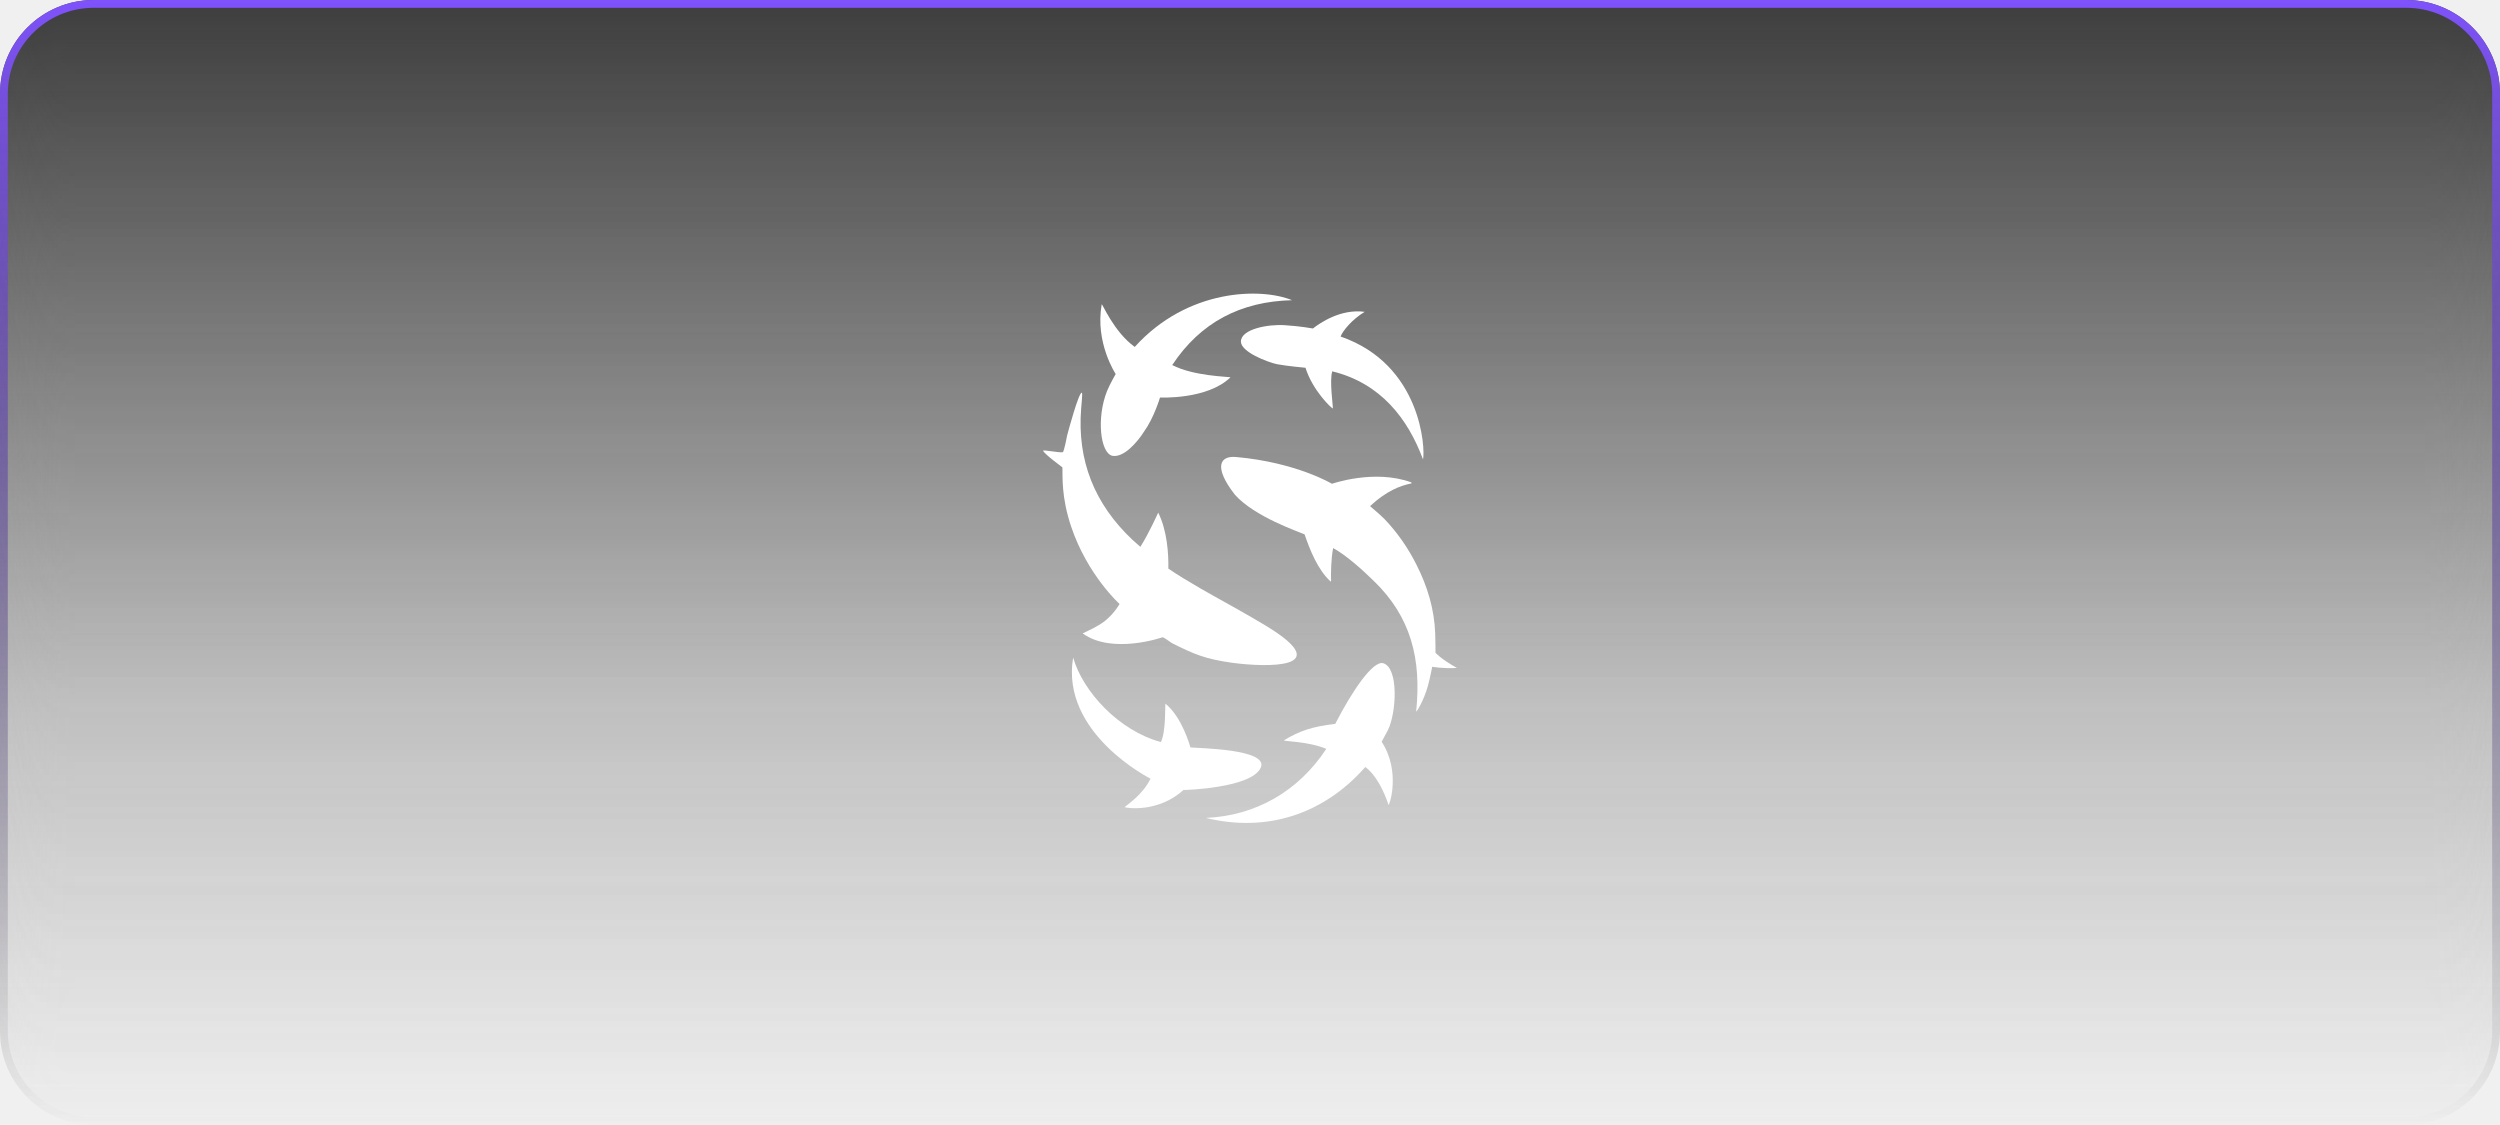
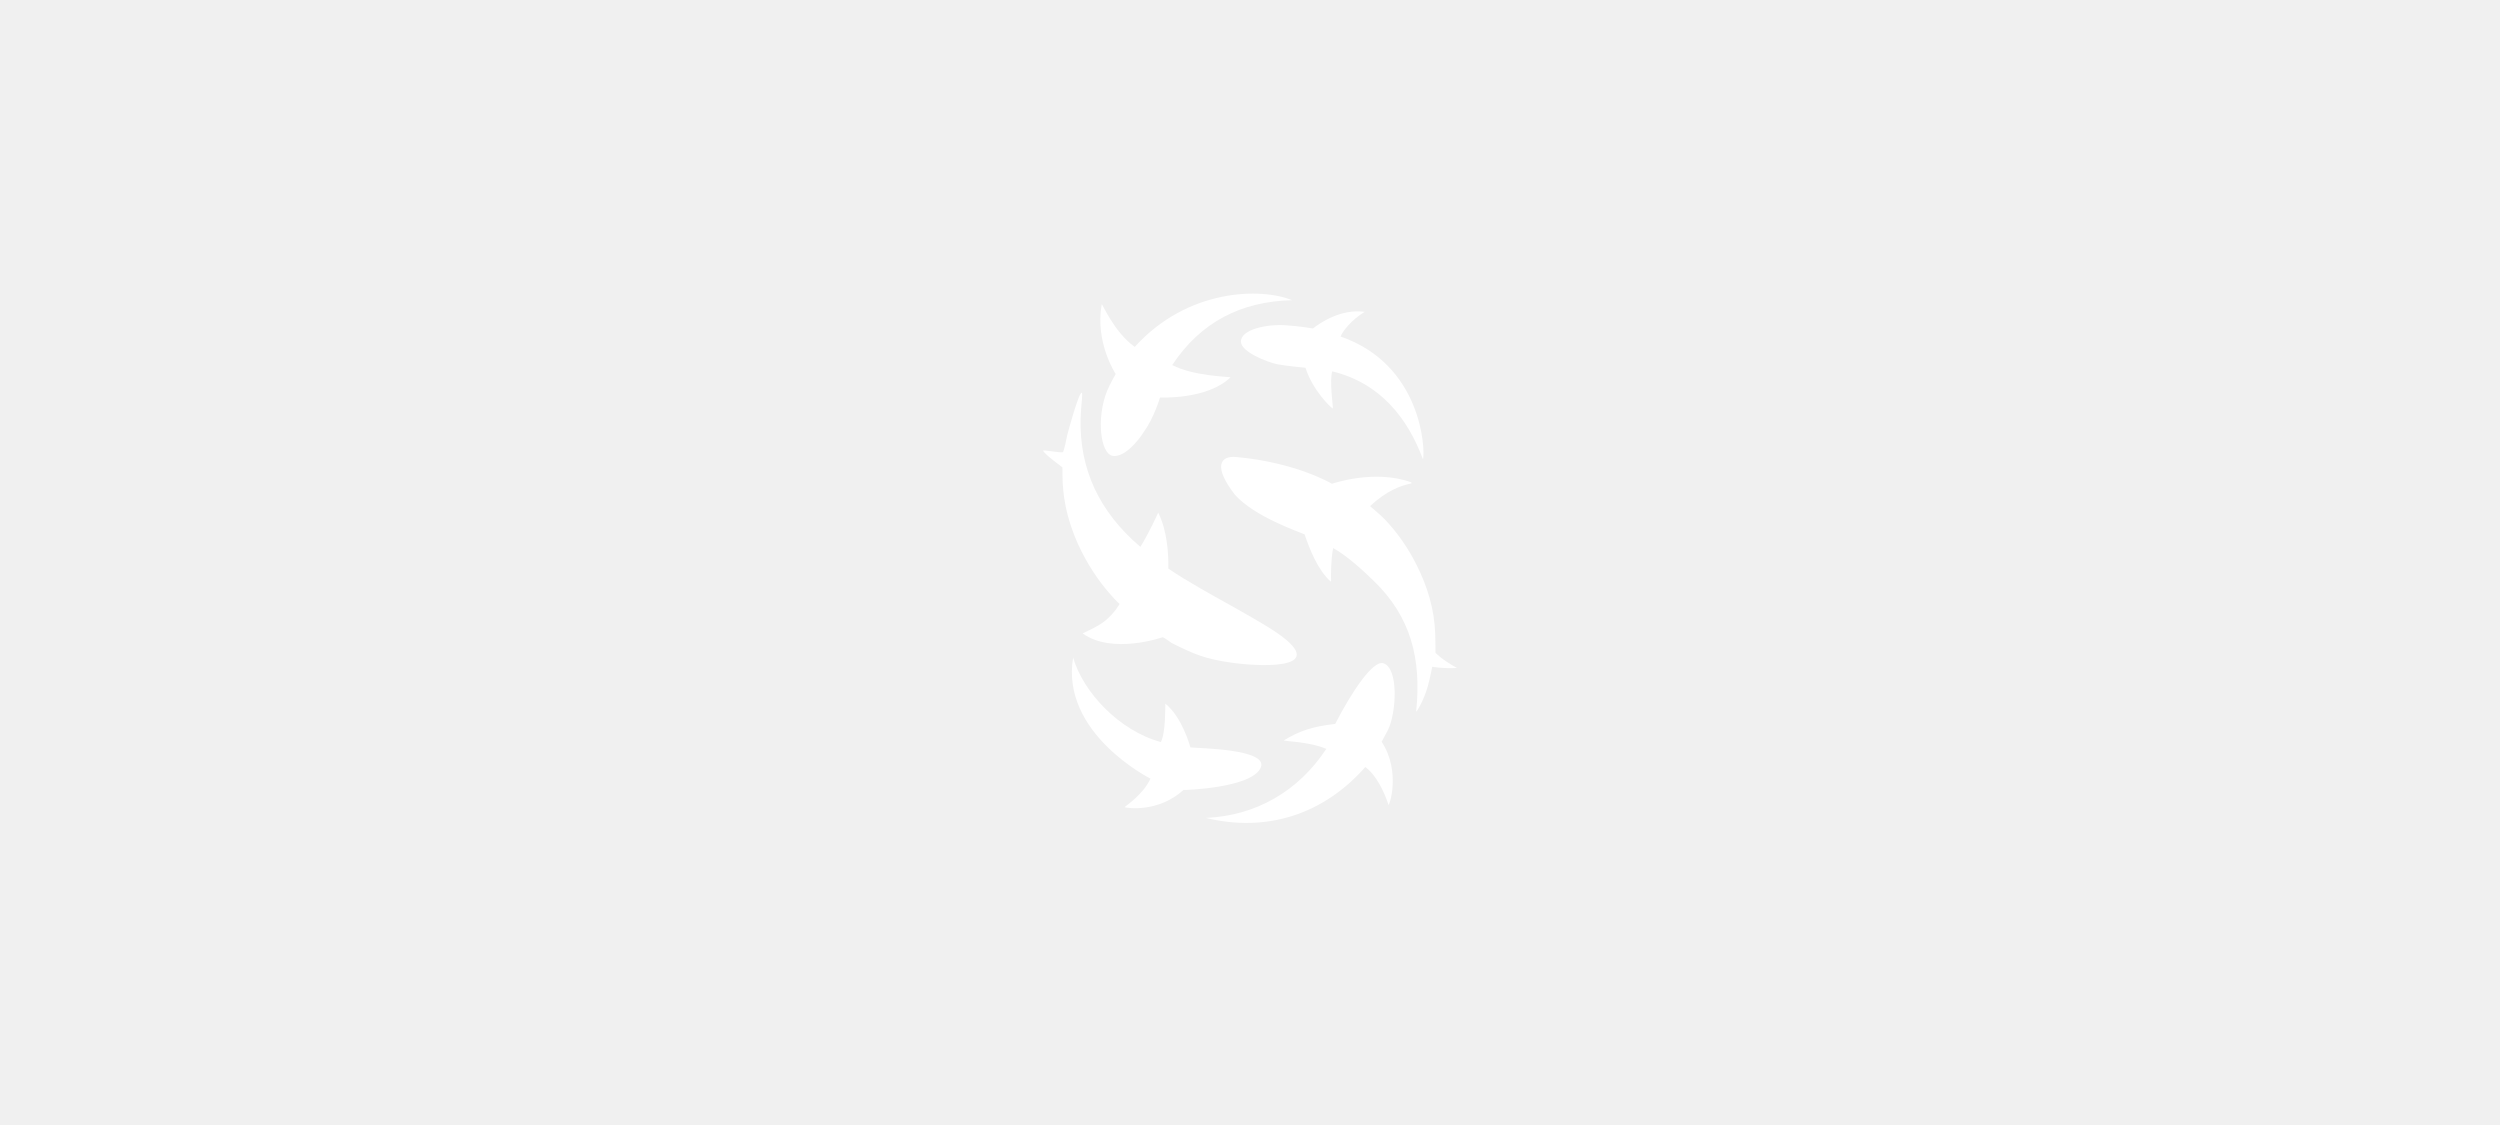
<svg xmlns="http://www.w3.org/2000/svg" width="160" height="72" viewBox="0 0 160 72" fill="none">
-   <g opacity="0.8" filter="url(#filter0_b_4614_2854)">
-     <rect width="160" height="72.001" rx="6" fill="url(#paint0_linear_4614_2854)" />
-     <rect x="0.25" y="0.25" width="159.5" height="71.501" rx="5.75" stroke="url(#paint1_linear_4614_2854)" stroke-width="0.5" />
-   </g>
  <path d="M71.651 38.654C71.651 38.654 71.365 39.207 70.718 39.74C70.165 40.159 69.689 40.33 69.29 40.539C71.194 41.91 74.393 40.787 74.393 40.787C74.469 40.768 74.907 41.092 74.983 41.149C76.43 41.872 77.116 42.177 78.906 42.425C81.076 42.71 85.551 42.825 81.076 40.083C80.181 39.53 78.087 38.369 78.087 38.369C78.087 38.369 75.859 37.15 74.774 36.389C74.793 35.436 74.697 33.951 74.126 32.809C74.069 32.923 73.555 34.084 72.984 34.998C72.812 34.846 72.641 34.694 72.469 34.541C70.051 32.257 68.928 29.476 69.194 26.144C69.194 26.03 69.309 25.097 69.233 25.135C69.042 25.097 68.357 27.629 68.299 27.858C68.28 27.972 68.09 28.943 68.014 28.943C67.766 28.981 66.757 28.772 66.757 28.848C66.89 29.115 67.995 29.895 67.995 29.914C68.014 30.524 67.919 31.799 68.547 33.685C69.594 36.807 71.651 38.654 71.651 38.654Z" fill="white" />
  <path d="M88.52 42.444C87.873 42.273 86.559 44.177 85.454 46.329C83.988 46.5 83.189 46.767 82.179 47.376C82.065 47.452 83.722 47.433 84.883 47.928C83.093 50.651 80.351 52.213 77.171 52.346C81.075 53.298 84.712 52.117 87.378 49.09C88.063 49.585 88.577 50.632 88.863 51.508C88.901 51.641 89.682 49.395 88.425 47.471C88.425 47.471 88.749 46.862 88.825 46.729C89.377 45.624 89.529 42.73 88.52 42.444Z" fill="white" />
  <path d="M70.852 25.021C70.166 26.735 70.414 29 71.194 29.172C71.918 29.305 72.794 28.296 73.213 27.63C73.86 26.735 74.241 25.44 74.241 25.44C74.241 25.44 77.269 25.592 78.754 24.145C78.602 24.107 76.374 24.069 75.022 23.364C76.831 20.622 79.42 19.289 82.695 19.213C80.696 18.394 75.993 18.471 72.623 22.203C71.27 21.232 70.528 19.366 70.509 19.48C70.071 21.936 71.404 23.936 71.404 23.936C71.404 23.936 71.023 24.602 70.852 25.021Z" fill="white" />
  <path d="M79.419 21.861C79.419 22.528 81.114 23.175 81.723 23.308C82.314 23.423 83.551 23.537 83.551 23.537C84.008 24.984 85.189 26.108 85.303 26.146C85.322 26.012 85.075 24.356 85.265 23.765C88.369 24.527 90.102 26.793 91.073 29.402C91.225 28.735 90.977 23.327 85.798 21.538C85.931 21.176 86.541 20.433 87.341 19.957C85.798 19.748 84.465 20.681 84.027 21.023C84.027 21.023 83.189 20.871 82.237 20.814C81.152 20.738 79.419 21.061 79.419 21.861Z" fill="white" />
  <path d="M80.695 49.109C81.171 47.929 76.678 47.891 76.183 47.834C76.163 47.738 75.649 45.891 74.583 45.034C74.564 45.168 74.621 46.843 74.297 47.491C71.613 46.767 69.308 44.273 68.68 42.083C67.861 46.939 73.631 49.833 73.631 49.833C73.155 50.861 72.07 51.547 71.974 51.661C72.127 51.718 74.126 52.023 75.745 50.556C75.745 50.575 80.162 50.442 80.695 49.109Z" fill="white" />
  <path d="M91.872 41.778C91.872 41.778 91.872 40.997 91.853 40.54C91.796 38.979 91.358 37.532 90.654 36.142C90.12 35.075 89.435 34.085 88.616 33.228C88.502 33.114 88.254 32.886 88.254 32.886L87.683 32.391C88.749 31.4 89.644 31.077 90.311 30.943C90.349 30.943 90.349 30.886 90.311 30.867C87.95 30.01 85.246 30.962 85.246 30.962C85.246 30.962 82.961 29.591 79.114 29.249C78.086 29.154 77.629 29.858 79.038 31.667C80.295 33.076 83.113 34.028 83.494 34.2C83.818 35.151 84.332 36.465 85.151 37.208C85.17 37.227 85.189 37.208 85.189 37.189C85.17 36.732 85.189 35.723 85.322 35.075C86.179 35.551 87.169 36.446 87.893 37.151C90.311 39.474 90.977 42.178 90.635 45.529C90.635 45.624 91.111 44.863 91.377 43.93C91.529 43.377 91.663 42.673 91.663 42.673C91.663 42.673 92.386 42.806 93.243 42.749C92.215 42.178 91.872 41.778 91.872 41.778Z" fill="white" />
  <defs>
    <filter id="filter0_b_4614_2854" x="-4" y="-4" width="168" height="80.001" filterUnits="userSpaceOnUse" color-interpolation-filters="sRGB">
      <feFlood flood-opacity="0" result="BackgroundImageFix" />
      <feGaussianBlur in="BackgroundImage" stdDeviation="2" />
      <feComposite in2="SourceAlpha" operator="in" result="effect1_backgroundBlur_4614_2854" />
      <feBlend mode="normal" in="SourceGraphic" in2="effect1_backgroundBlur_4614_2854" result="shape" />
    </filter>
    <linearGradient id="paint0_linear_4614_2854" x1="80" y1="0" x2="80" y2="72.771" gradientUnits="userSpaceOnUse">
      <stop stop-color="#101011" />
      <stop offset="0.623" stop-color="#101011" stop-opacity="0.267" />
      <stop offset="1" stop-color="#101011" stop-opacity="0" />
    </linearGradient>
    <linearGradient id="paint1_linear_4614_2854" x1="80" y1="0" x2="80" y2="72.001" gradientUnits="userSpaceOnUse">
      <stop stop-color="#632BFF" />
      <stop offset="1" stop-opacity="0" />
    </linearGradient>
  </defs>
</svg>
